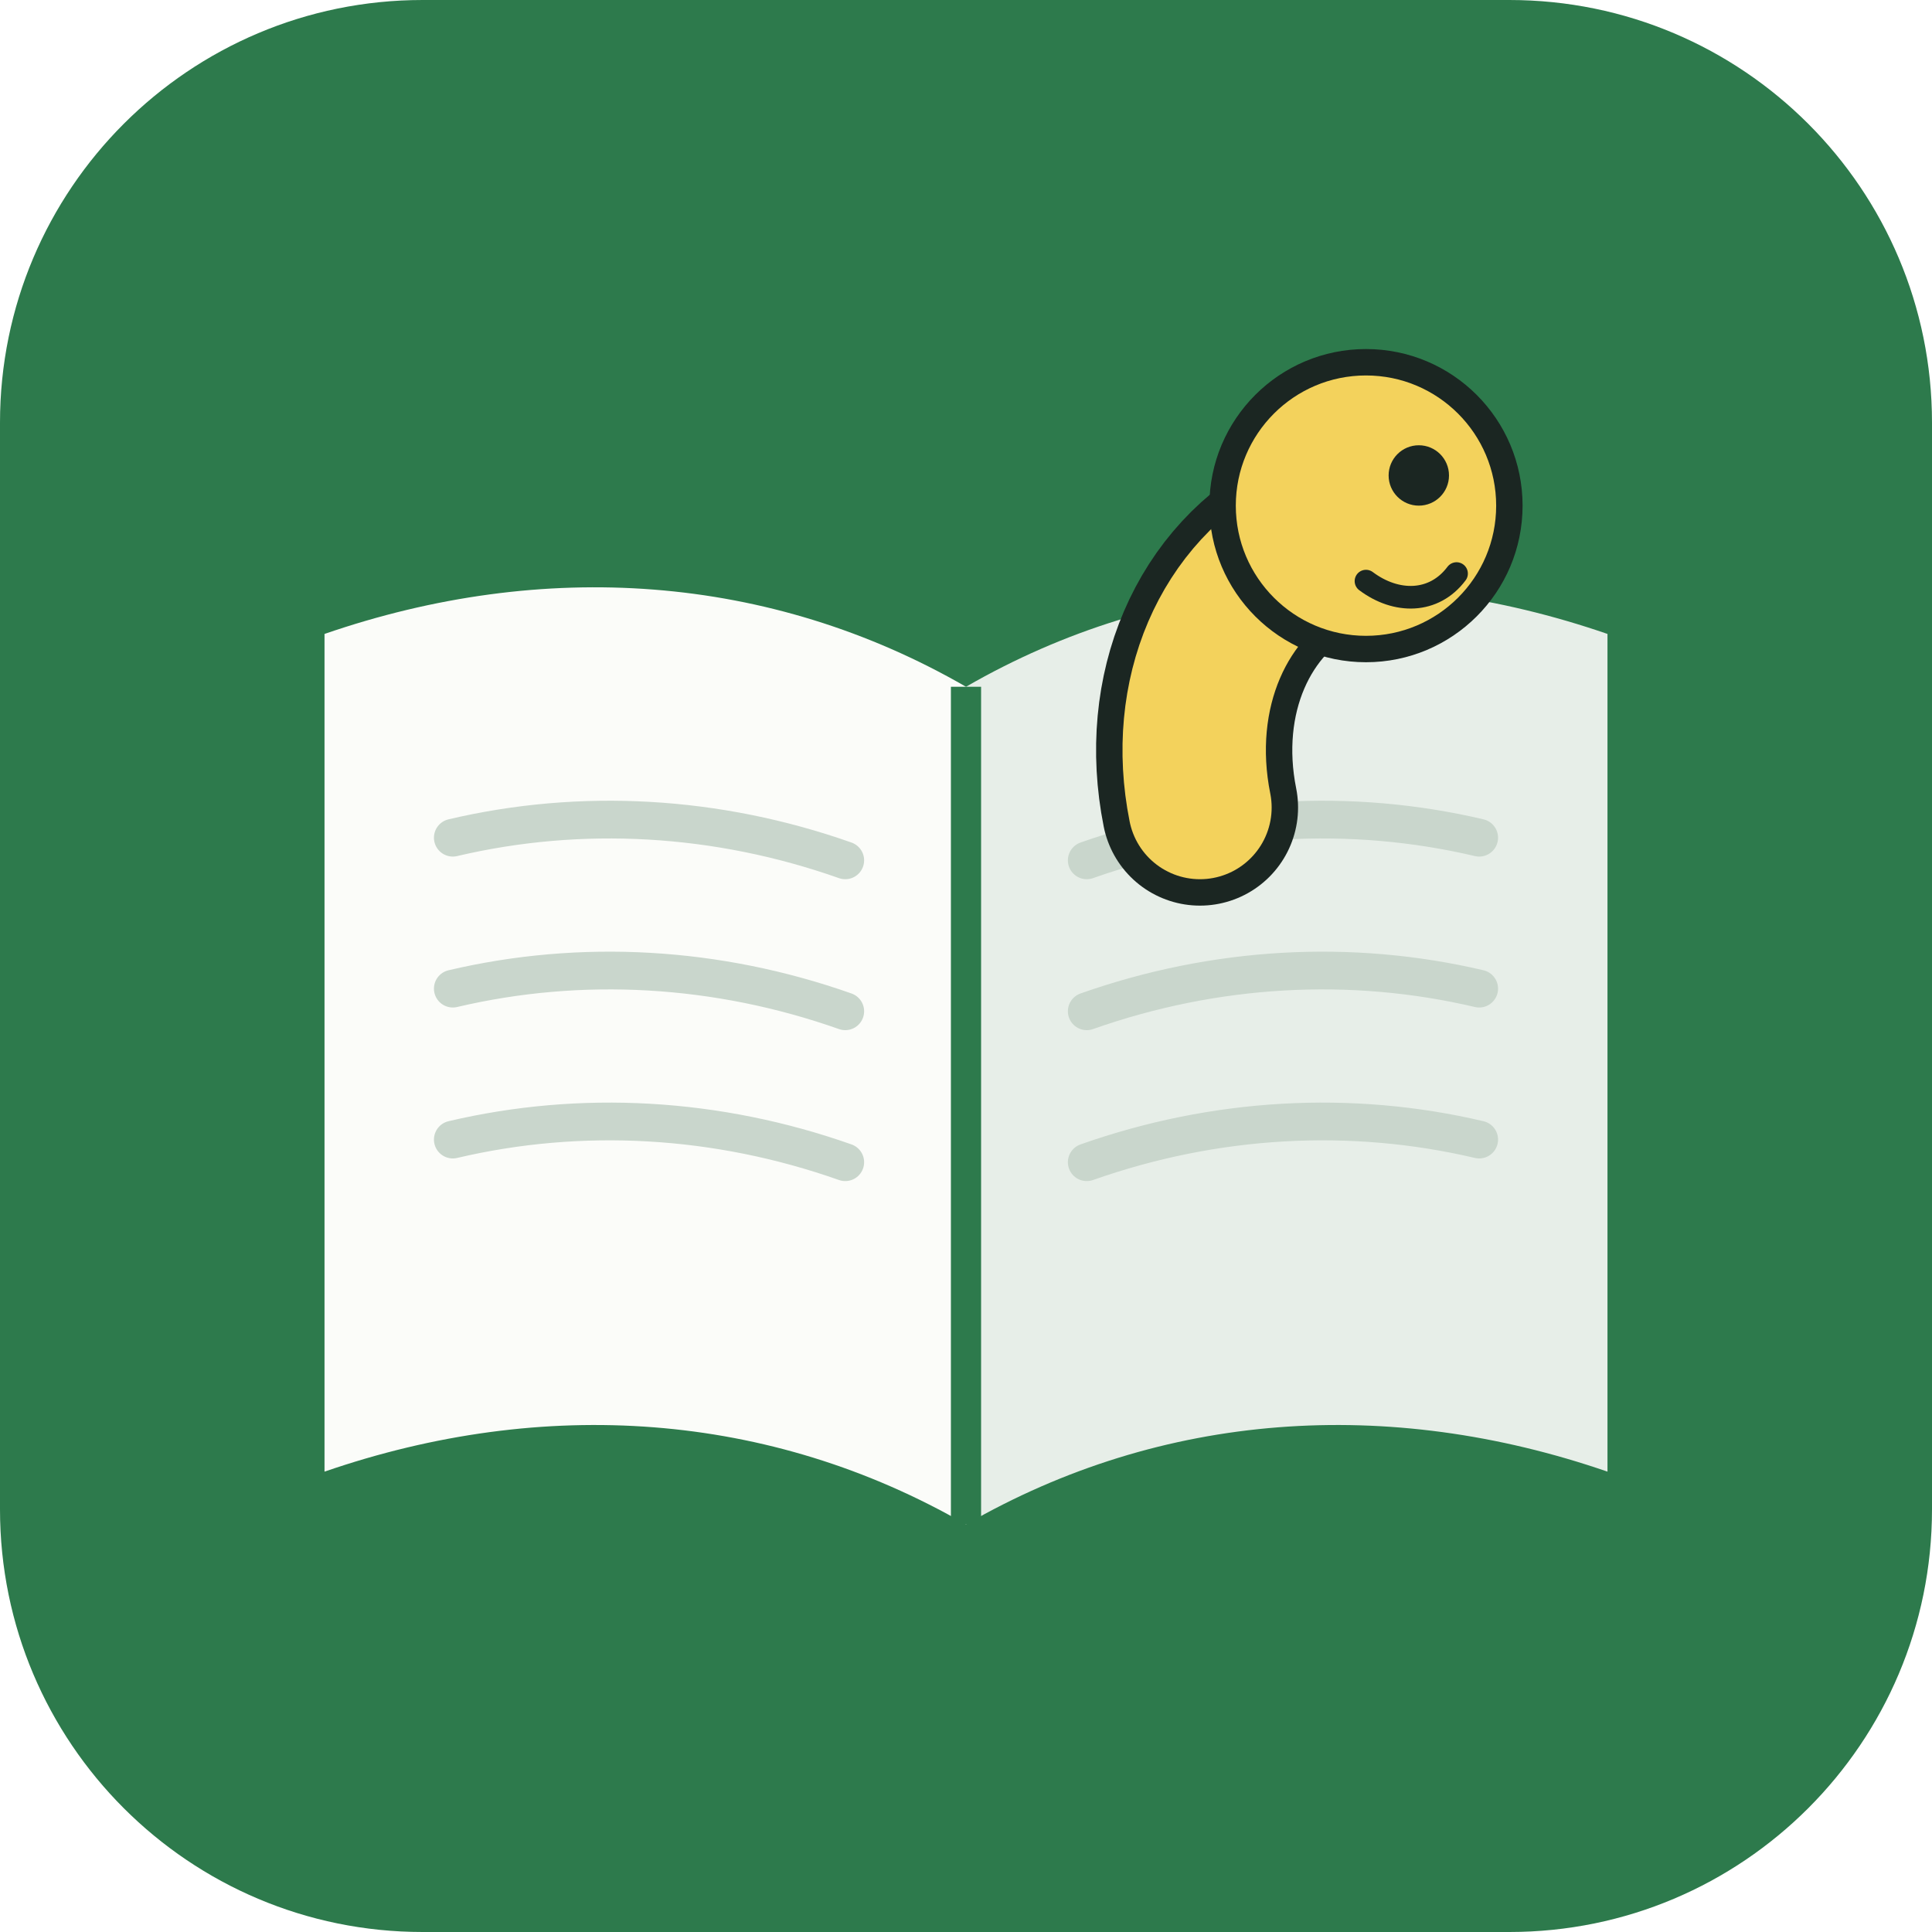
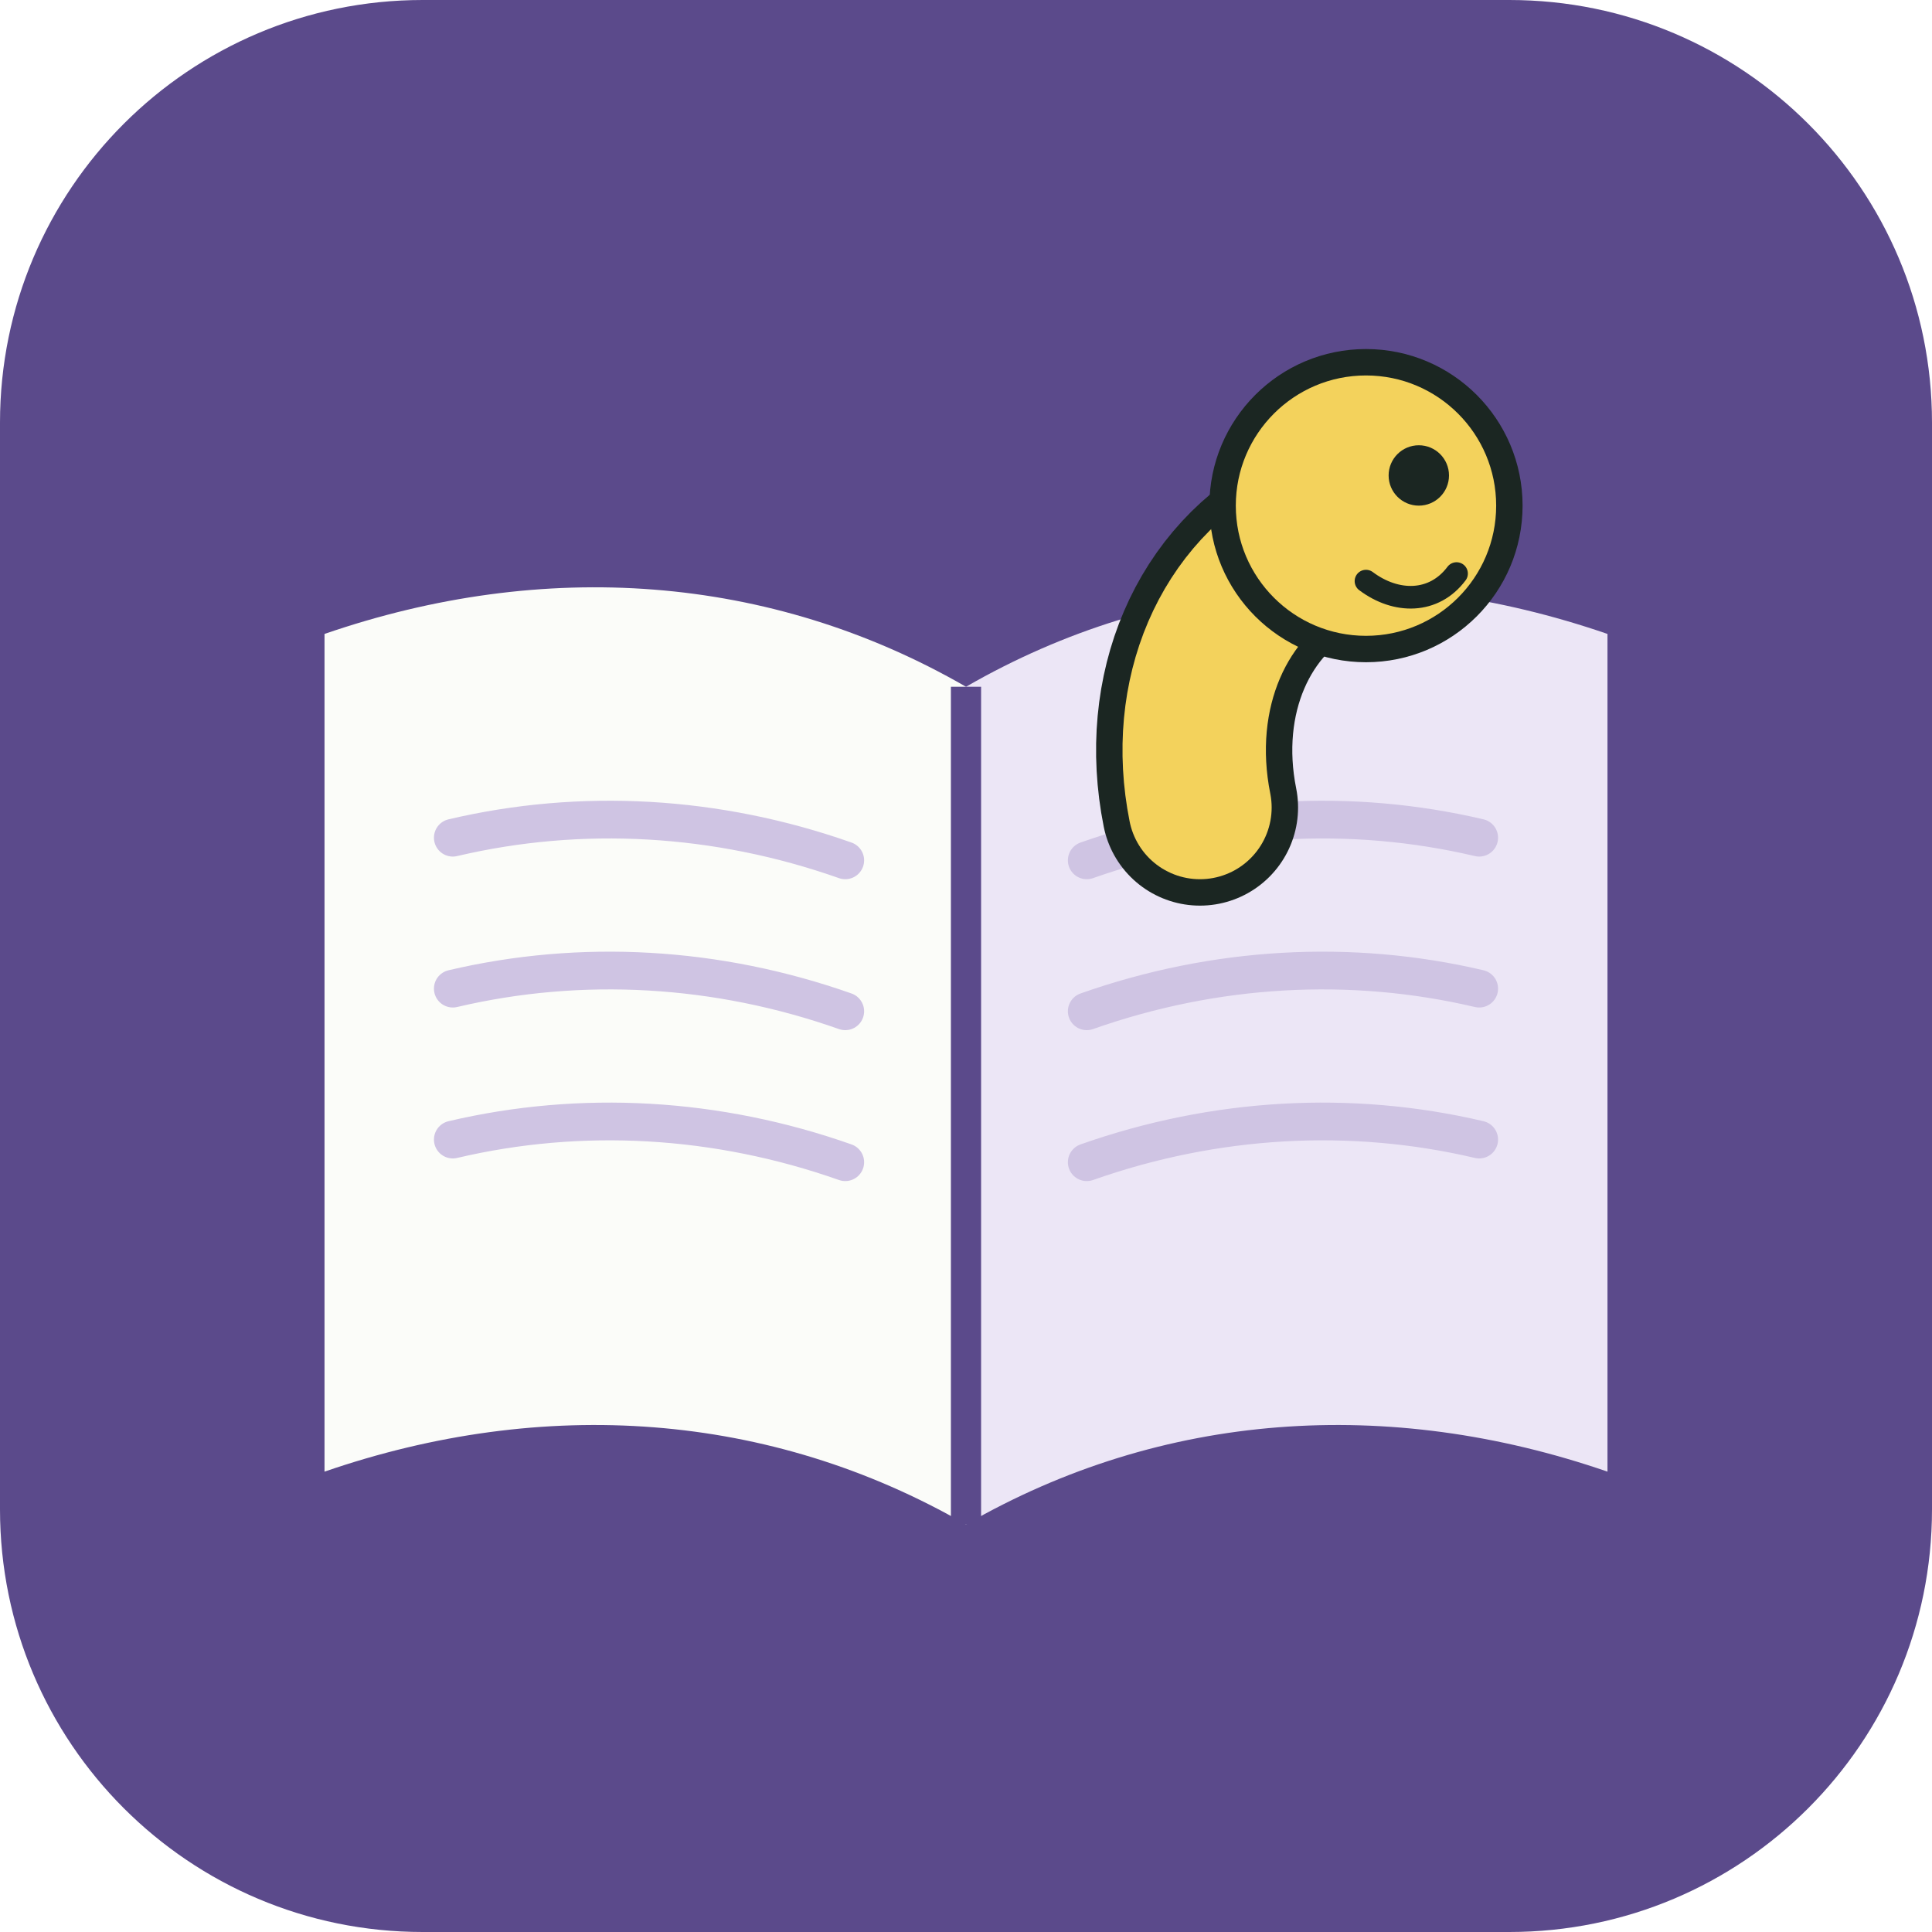
<svg xmlns="http://www.w3.org/2000/svg" viewBox="0 0 512 512">
-   <rect width="512" height="512" rx="112" fill="#2d7a4c" />
+   <rect width="512" height="512" rx="112" fill="#5b4a8b" />
  <g transform="translate(0 0) scale(1)">
    <path d="M86 168c58-20 118-16 170 14v222c-52-30-112-34-170-14z" fill="#fbfcf9" />
-     <path d="M426 168c-58-20-118-16-170 14v222c52-30 112-34 170-14z" fill="#e7eee8" />
-     <path d="M256 182v222" stroke="#2d7a4c" stroke-width="8" />
-     <g fill="none" stroke="#c9d6cc" stroke-width="10" stroke-linecap="round">
+     <path d="M426 168c-58-20-118-16-170 14v222c52-30 112-34 170-14z" fill="#ece6f6" />
+     <path d="M256 182v222" stroke="#5b4a8b" stroke-width="8" />
+     <g fill="none" stroke="#cfc4e3" stroke-width="10" stroke-linecap="round">
      <path d="M120 222c34-8 70-6 104 6M120 262c34-8 70-6 104 6M120 302c34-8 70-6 104 6" />
      <path d="M288 228c34-12 70-14 104-6M288 268c34-12 70-14 104-6" />
    </g>
-     <path d="M288 308c34-12 70-14 104-6" fill="none" stroke="#c9d6cc" stroke-width="10" stroke-linecap="round" />
+     <path d="M288 308c34-12 70-14 104-6" fill="none" stroke="#cfc4e3" stroke-width="10" stroke-linecap="round" />
    <path d="M318 214c-6-30 6-58 30-70" fill="none" stroke="#1b2622" stroke-width="52" stroke-linecap="round" />
    <path d="M318 214c-6-30 6-58 30-70" fill="none" stroke="#f3d25c" stroke-width="38" stroke-linecap="round" />
    <circle cx="362" cy="134" r="38" fill="#f3d25c" stroke="#1b2622" stroke-width="7" />
    <circle cx="376" cy="126" r="8" fill="#1b2622" />
    <path d="M362 154c8 6 18 6 24-2" fill="none" stroke="#1b2622" stroke-width="6" stroke-linecap="round" />
  </g>
</svg>
